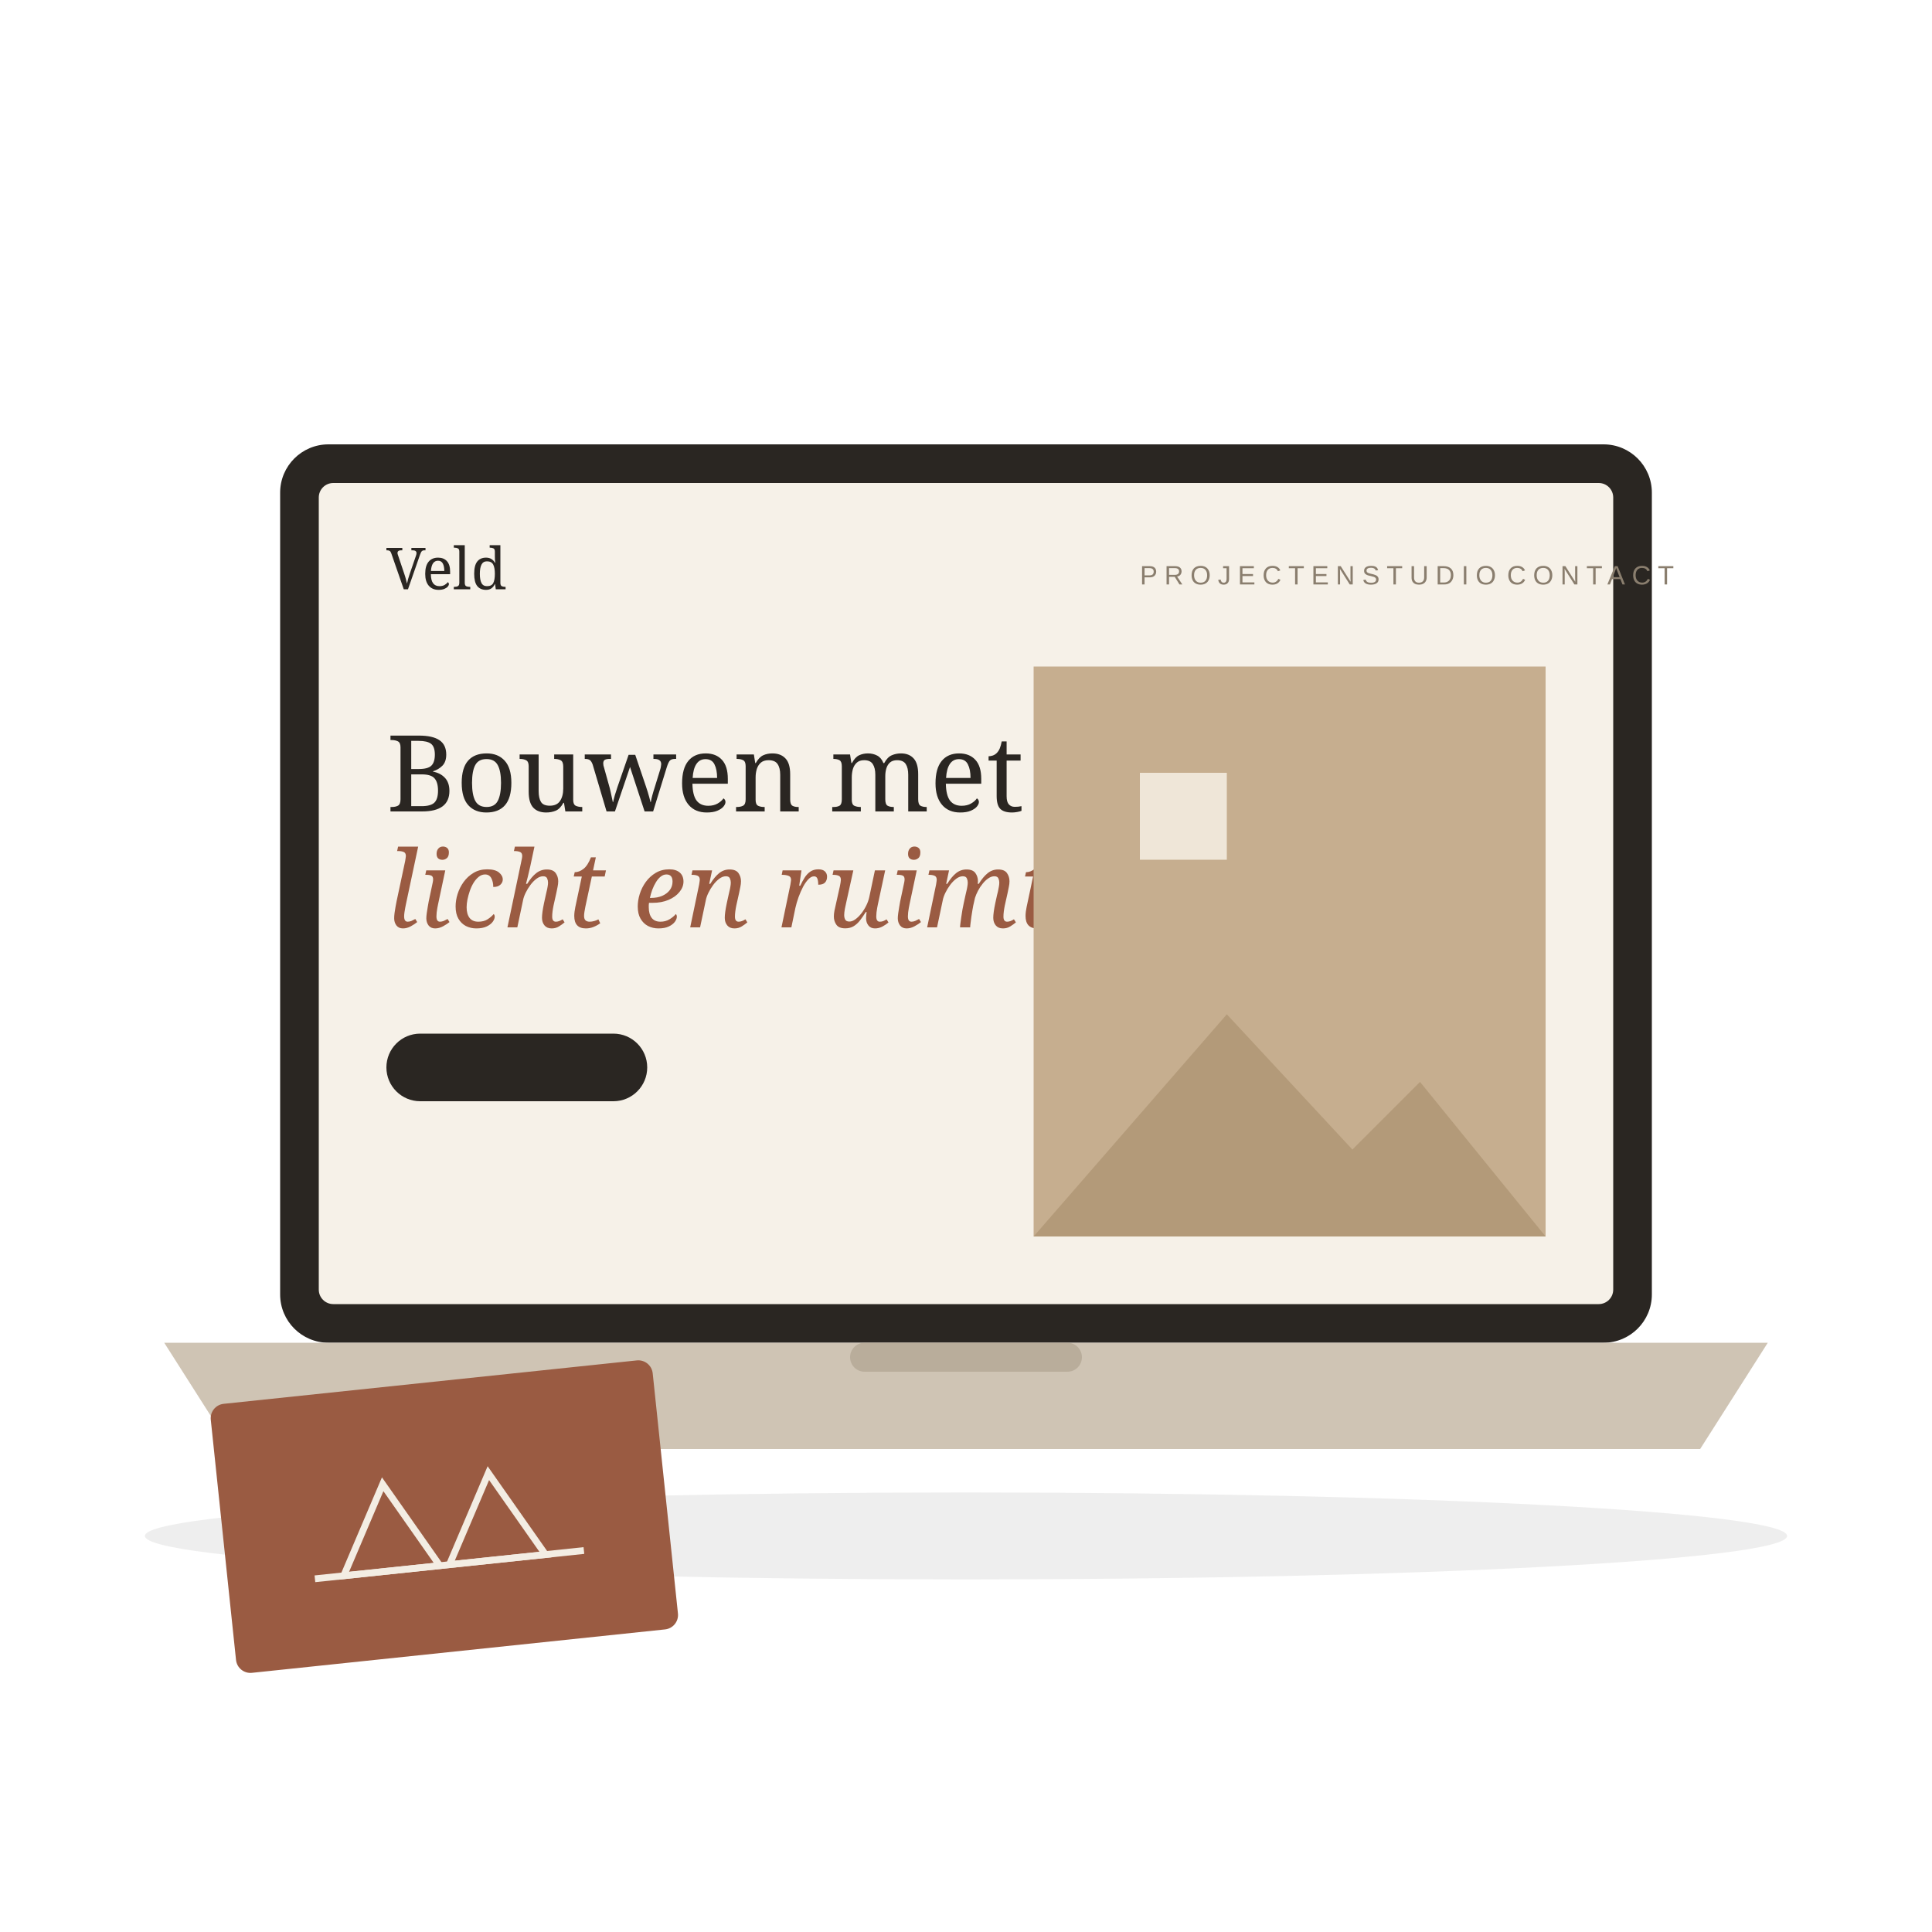
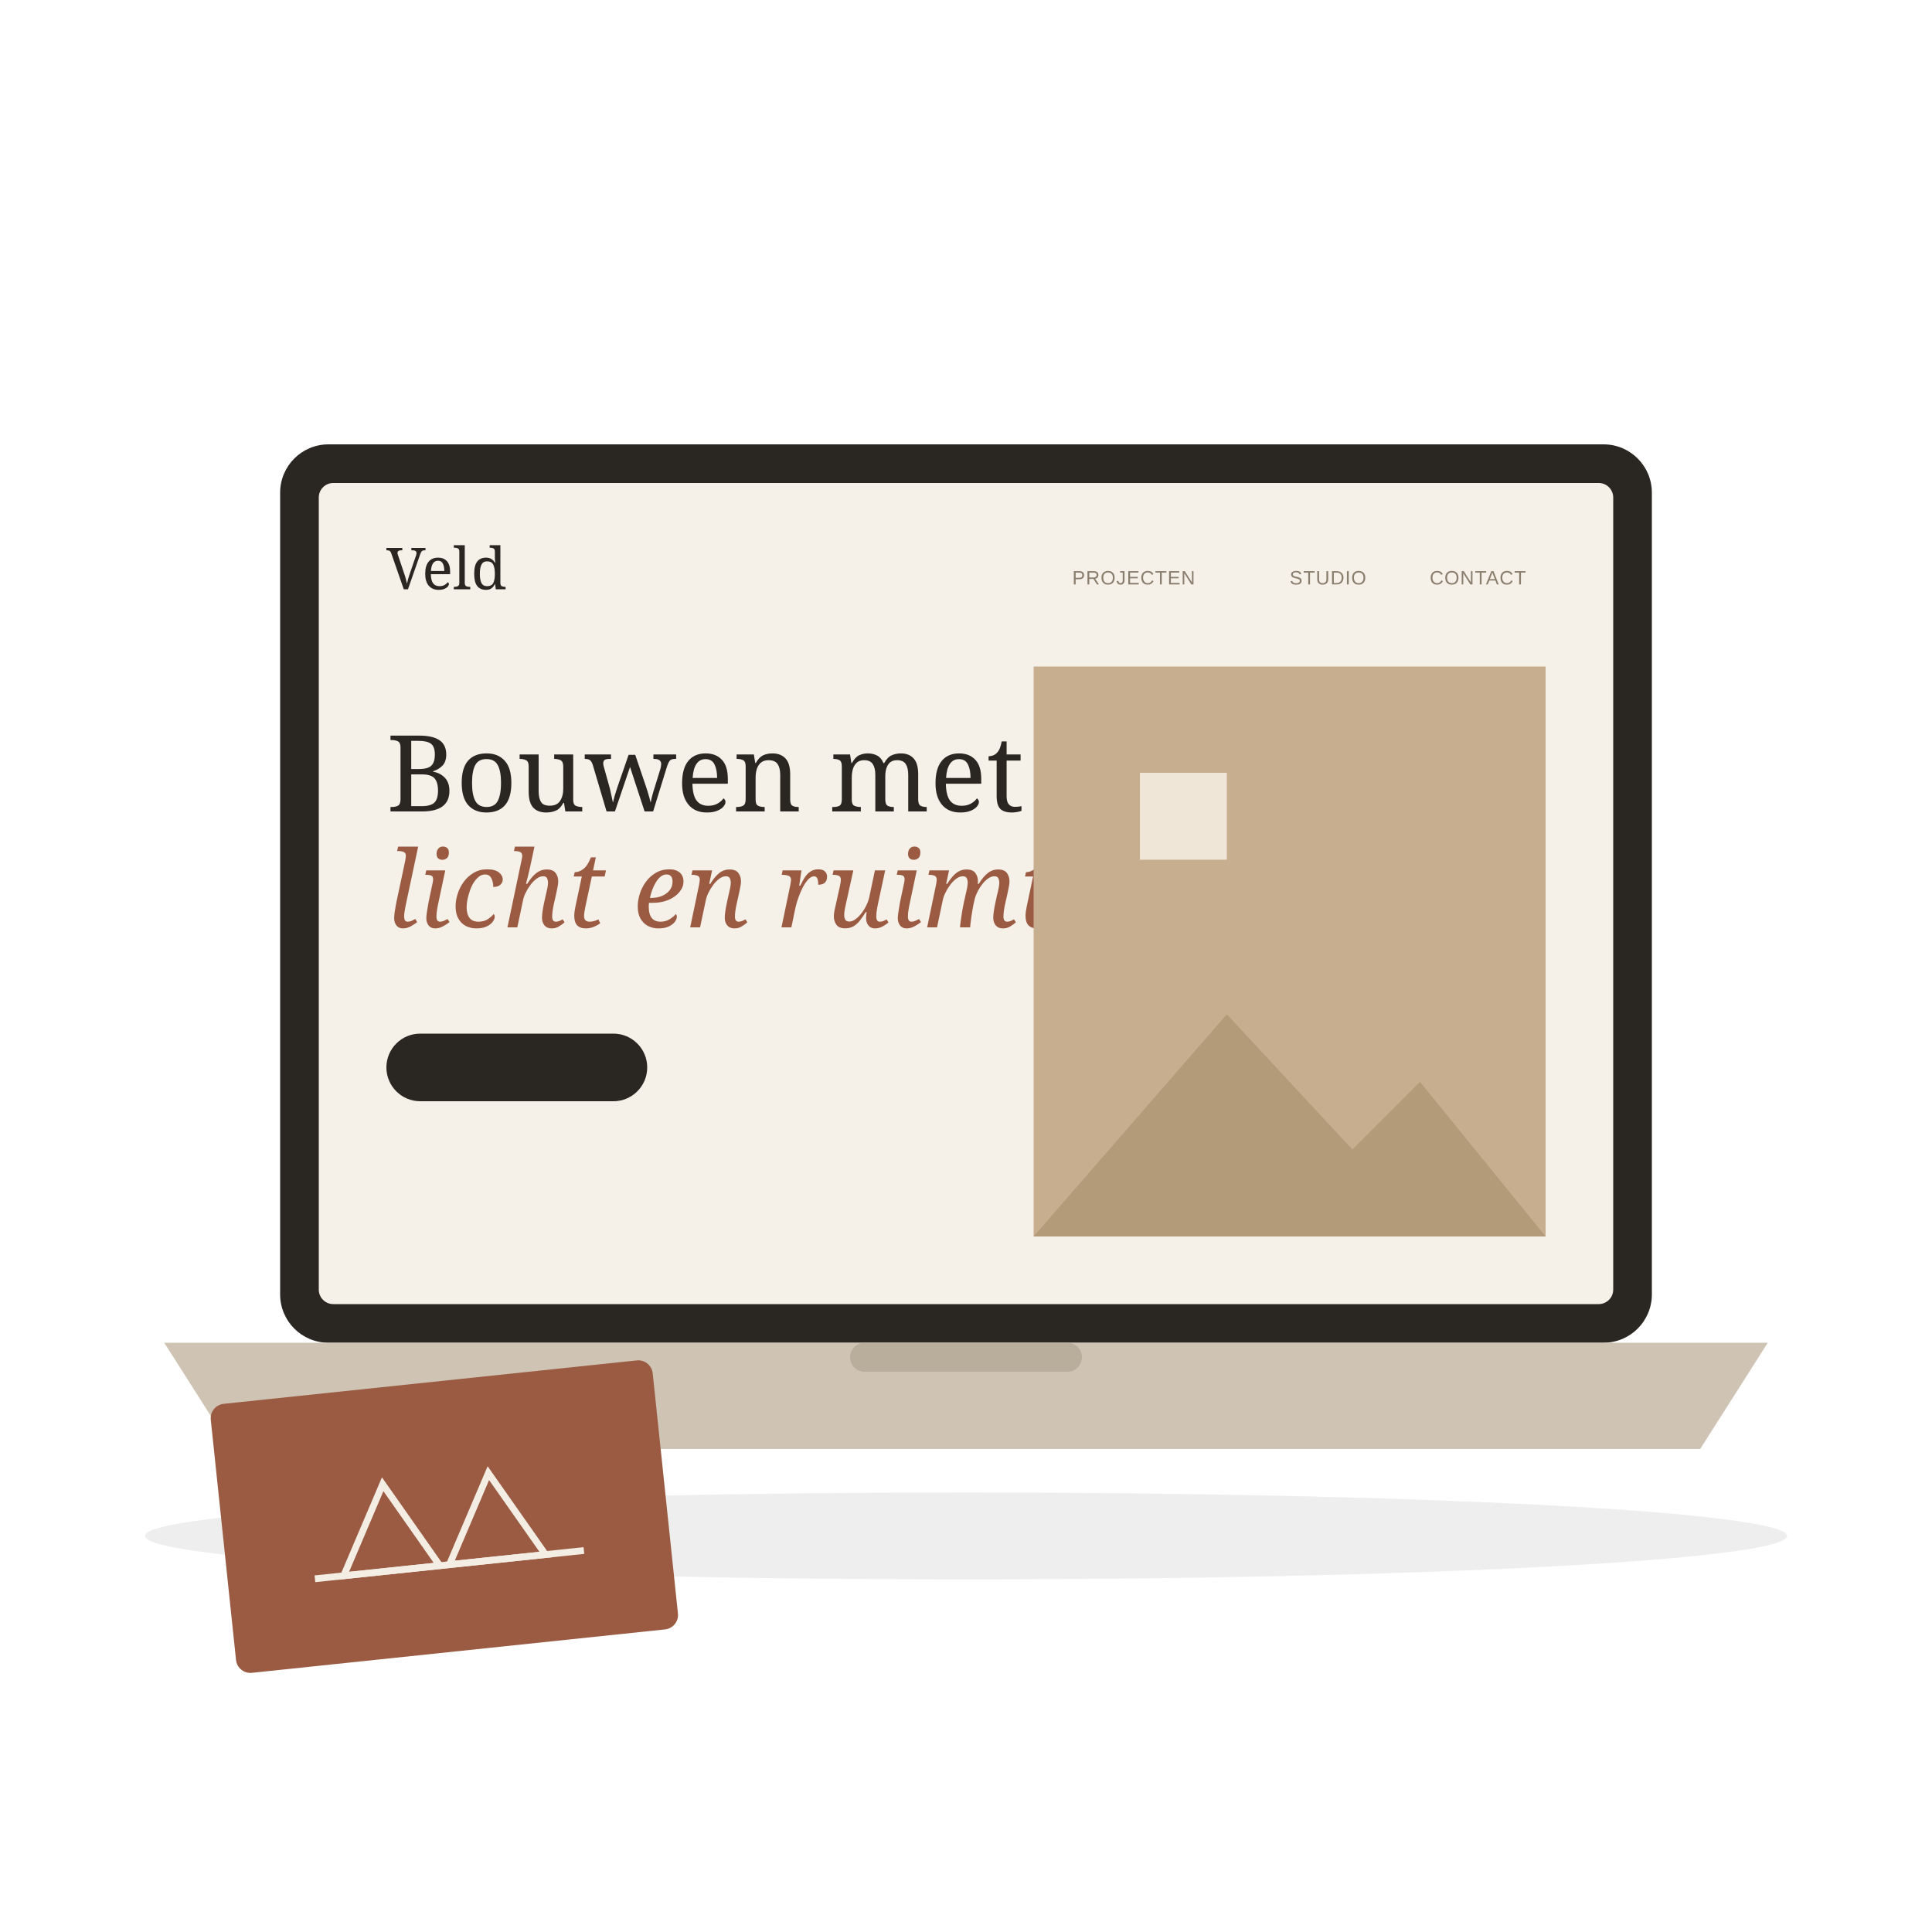
<svg xmlns="http://www.w3.org/2000/svg" viewBox="0 0 400 400">
  <ellipse cx="200" cy="318" rx="170" ry="9" fill="#2a2622" opacity=".08" />
  <rect x="58" y="92" width="284" height="186" rx="10" fill="#2a2622" />
  <rect x="66" y="100" width="268" height="170" rx="3" fill="#f6f1e8" />
  <path d="M34 278 h332 l-14 22 h-304 z" fill="#cfc4b4" />
  <rect x="176" y="278" width="48" height="6" rx="3" fill="#b9ad9b" />
  <text x="80" y="122" font-family="Georgia, serif" font-size="12" fill="#2a2622">Veld</text>
-   <g font-family="Arial, sans-serif" font-size="5.5" letter-spacing="1.4" fill="#8a7e6e">
-     <text x="236" y="121">PROJECTEN</text>
-     <text x="282" y="121">STUDIO</text>
-     <text x="312" y="121">CONTACT</text>
+   <g font-family="Arial, sans-serif" font-size="4" letter-spacing=".15" fill="#8a7e6e">
+     <text x="222" y="121">PROJECTEN</text>
+     <text x="267" y="121">STUDIO</text>
+     <text x="296" y="121">CONTACT</text>
  </g>
  <text x="80" y="168" font-family="Georgia, serif" font-size="22" fill="#2a2622">Bouwen met</text>
  <text x="80" y="192" font-family="Georgia, serif" font-style="italic" font-size="22" fill="#9a5b42">licht en ruimte.</text>
  <rect x="80" y="214" width="54" height="14" rx="7" fill="#2a2622" />
  <rect x="214" y="138" width="106" height="118" fill="#c6ae8f" />
  <path d="M214 256 l40 -46 l26 28 l14 -14 l26 32 z" fill="#b39a79" />
  <rect x="236" y="160" width="18" height="18" fill="#efe6d8" />
  <g transform="rotate(-6 92 314)">
    <rect x="46" y="286" width="92" height="56" rx="3" fill="#9a5b42" />
    <path d="M70 324 l10 -18 l10 18 z M92 324 l10 -18 l10 18 z" fill="none" stroke="#f3ede3" stroke-width="1.4" />
    <line x1="64" y1="324" x2="120" y2="324" stroke="#f3ede3" stroke-width="1.4" />
  </g>
</svg>
